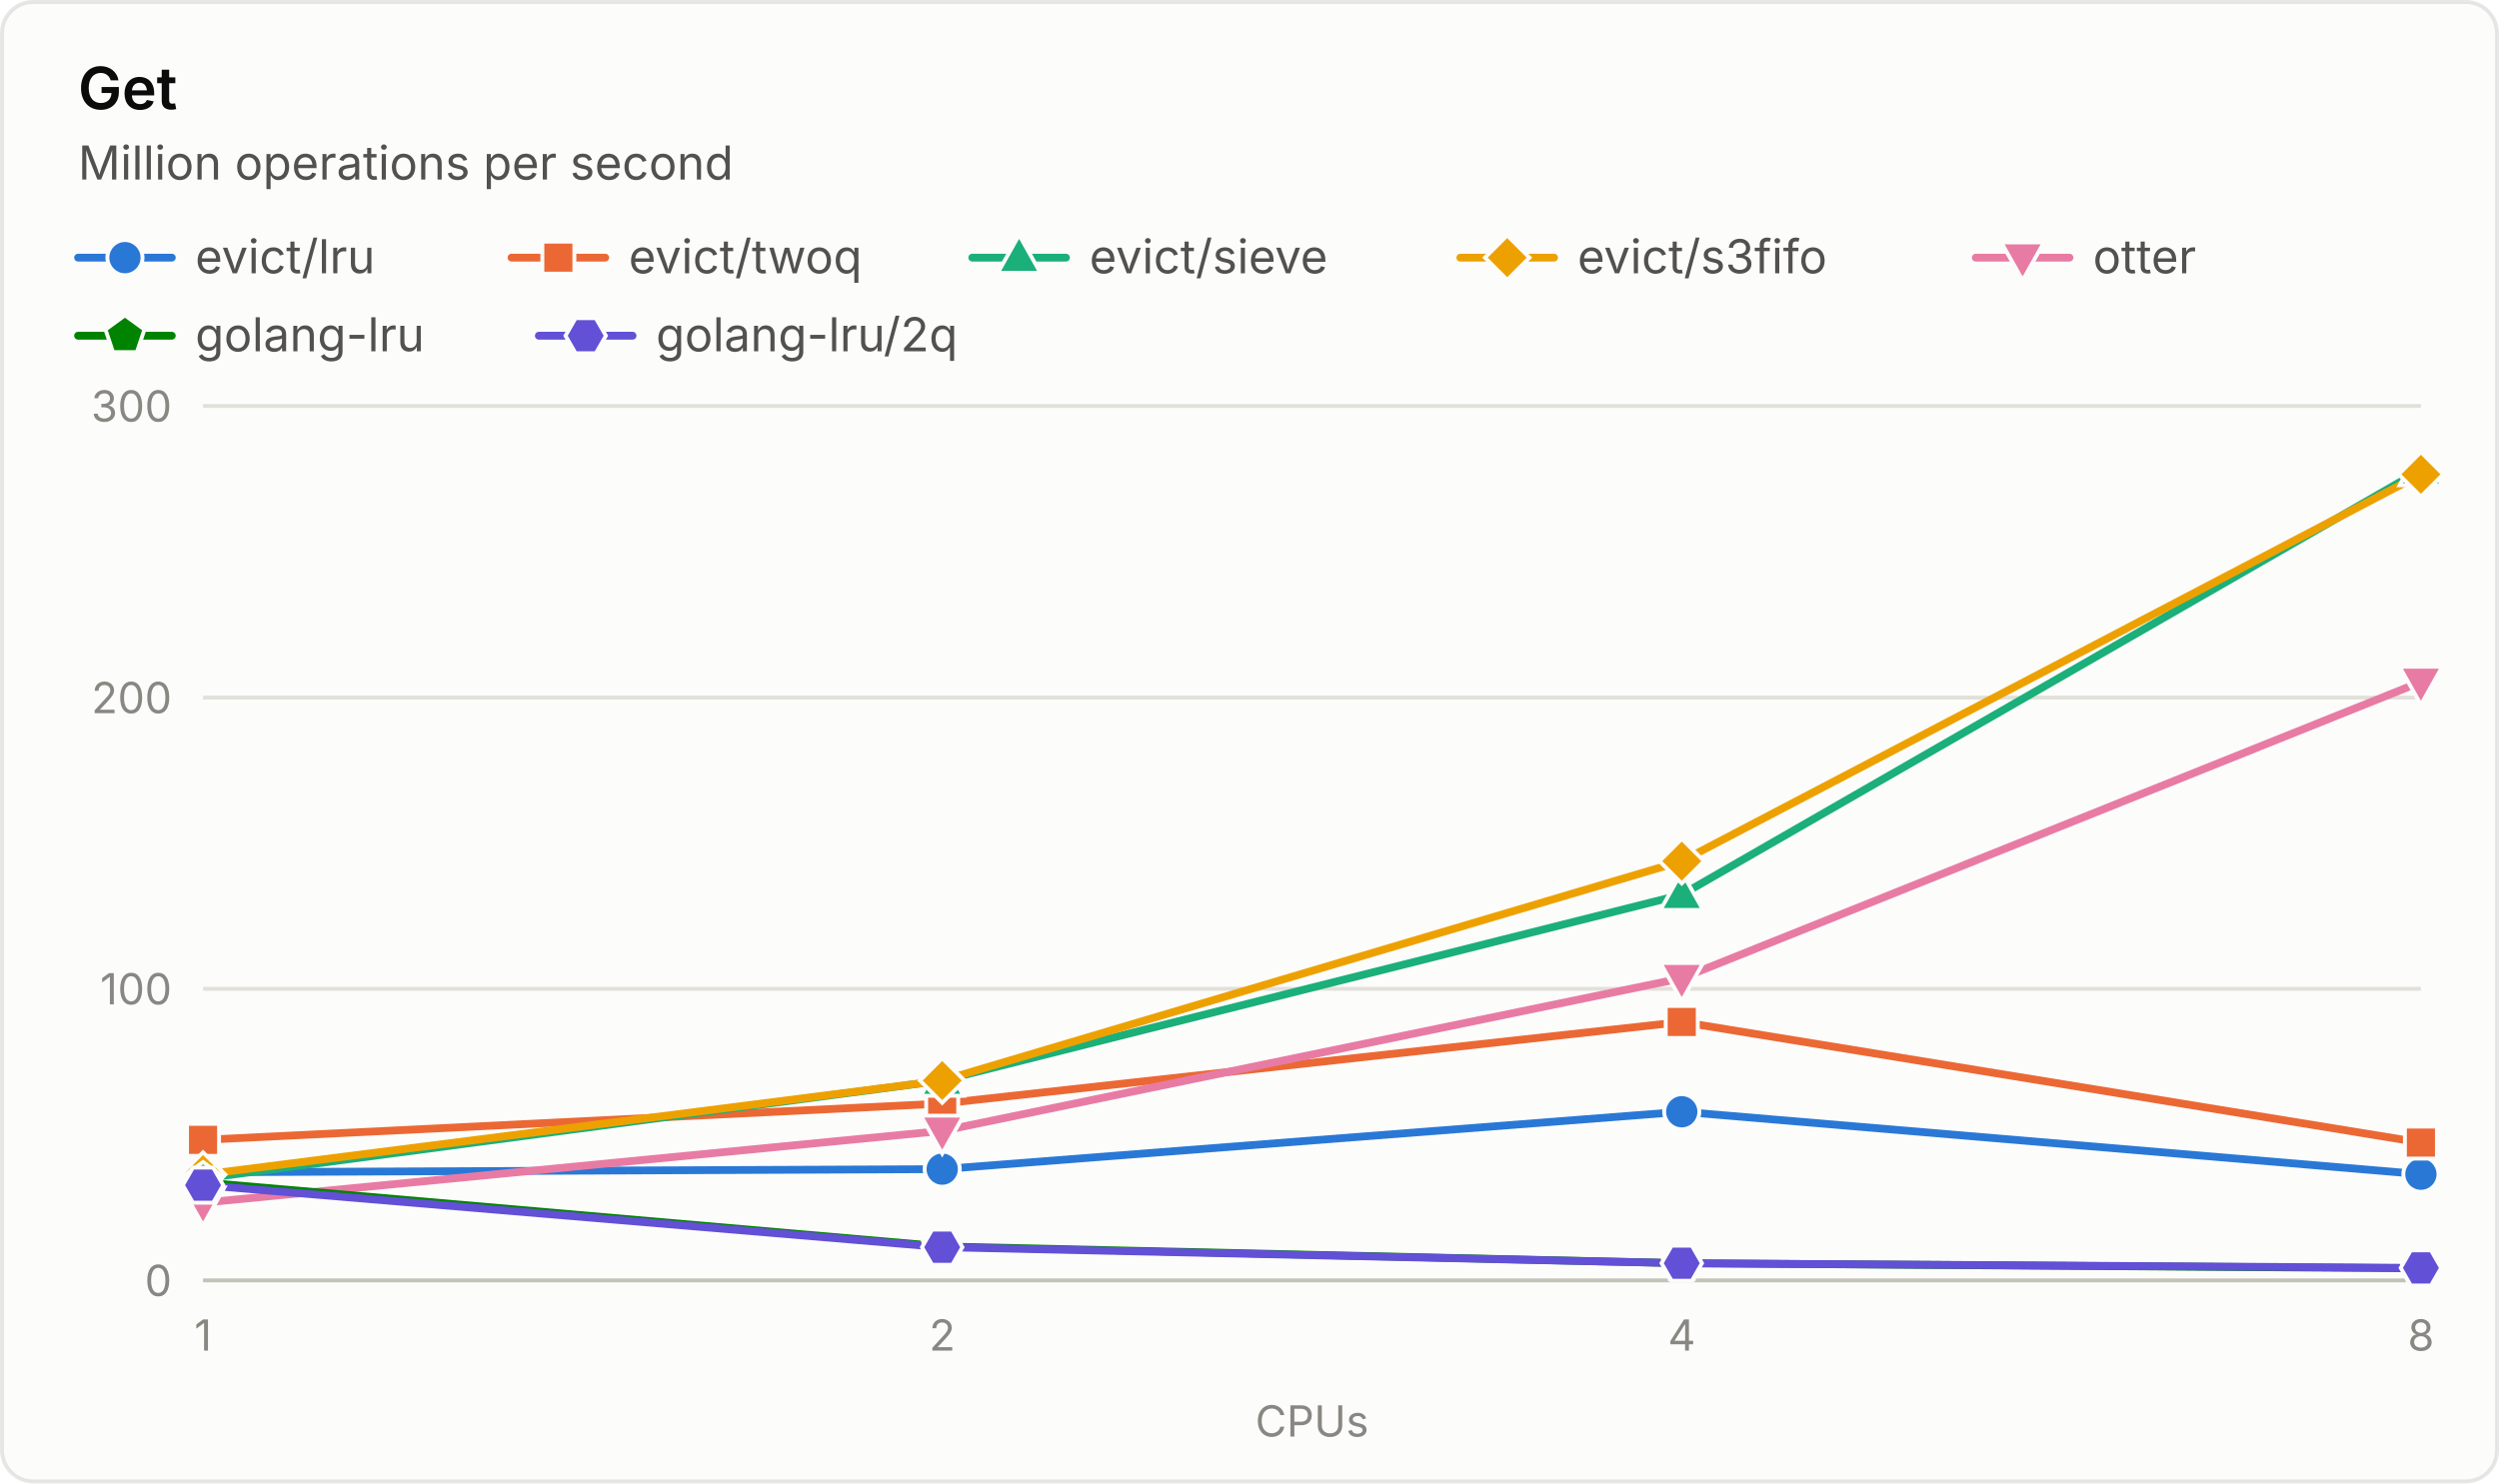
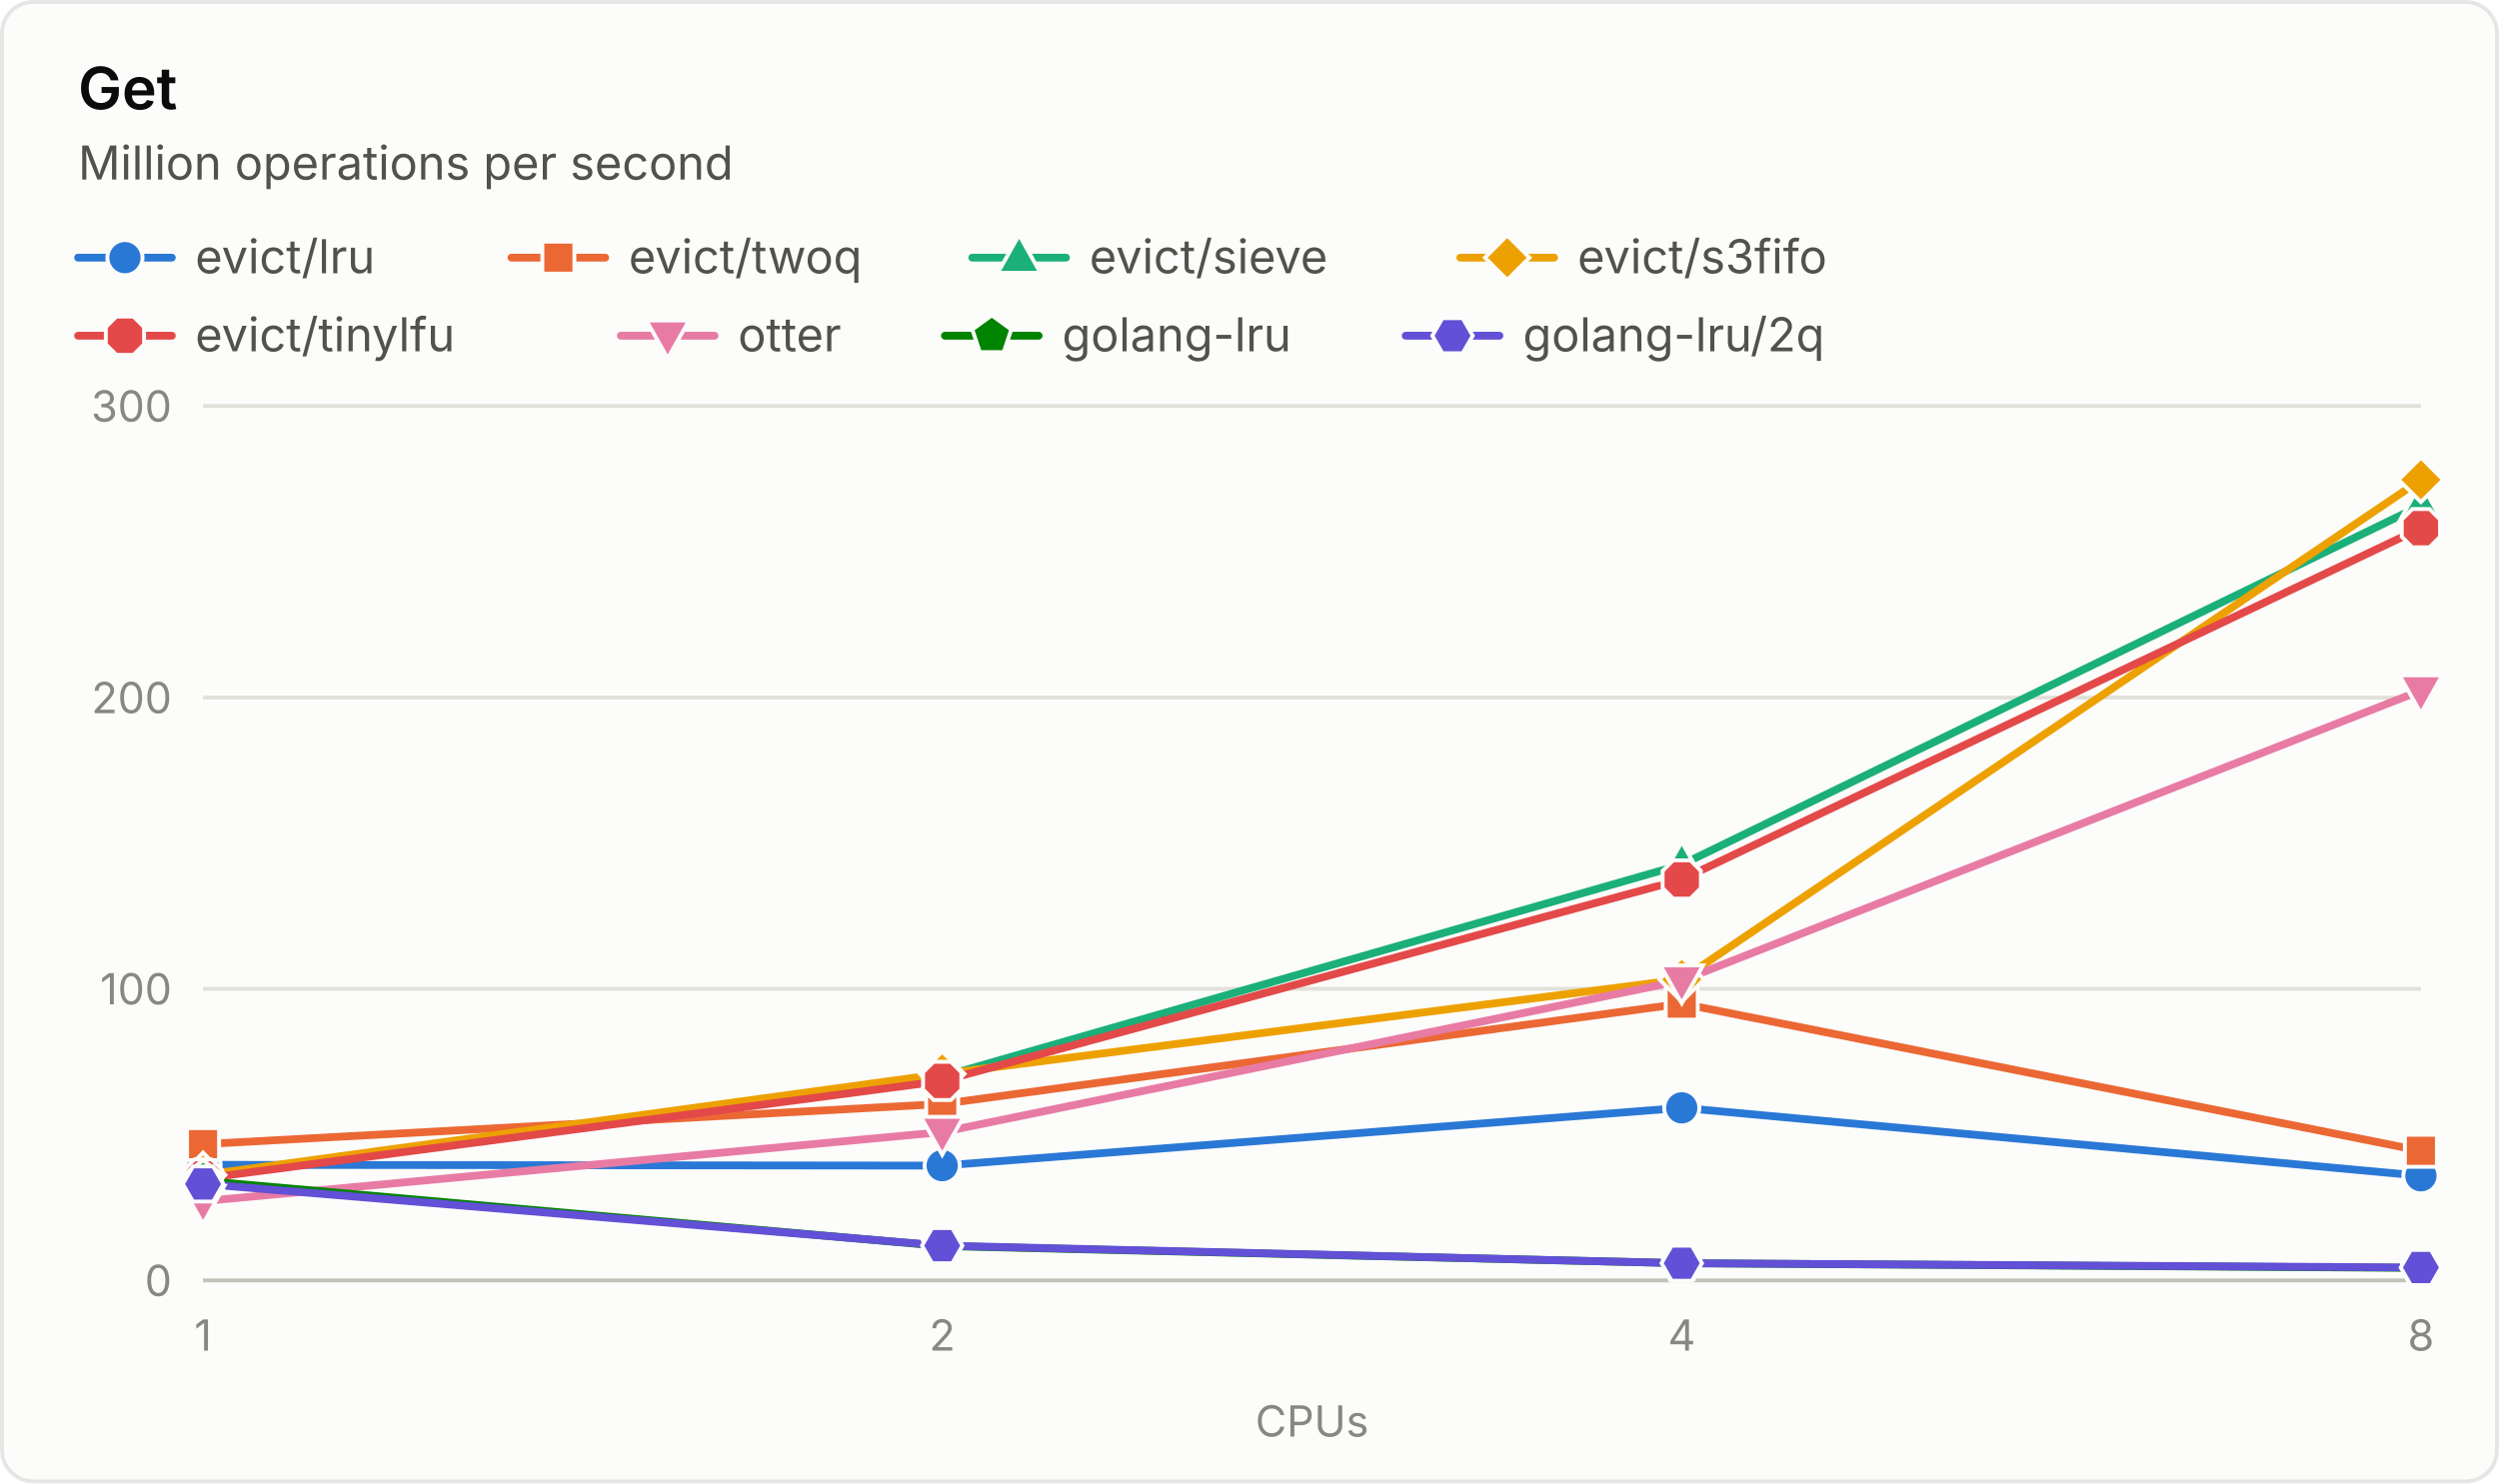
<svg xmlns="http://www.w3.org/2000/svg" viewBox="0 0 640 380" width="640" height="380" role="img" aria-labelledby="title desc">
  <style>
text { font-family: system-ui, -apple-system, "Segoe UI", sans-serif; }
.title { font-size: 15px; font-weight: 600; }
.unit, .legend { font-size: 12px; }
.tick { font-size: 11px; font-variant-numeric: tabular-nums; }
.grid, .axis { stroke-width: 1; }
.line { fill: none; stroke-width: 2; stroke-linejoin: round; stroke-linecap: round; }
.ref { fill: none; stroke-width: 1.5; stroke-linejoin: round; stroke-linecap: round; }
.mark { stroke-width: 2; paint-order: stroke; }
.surface { fill: #fcfcfb; stroke: rgba(11,11,11,0.10); }
.title { fill: #0b0b0b; }
.unit, .legend { fill: #52514e; }
.tick { fill: #898781; }
.grid { stroke: #e1e0d9; }
.axis { stroke: #c3c2b7; }
.ref { stroke: #898781; }
.mark { stroke: #fcfcfb; }
.s0 { stroke: #2a78d6; } .m0 { fill: #2a78d6; }
.s1 { stroke: #eb6834; } .m1 { fill: #eb6834; }
.s2 { stroke: #1baf7a; } .m2 { fill: #1baf7a; }
.s3 { stroke: #eda100; } .m3 { fill: #eda100; }
+ .s7 { stroke: #e34948; } .m7 { fill: #e34948; }
.s4 { stroke: #e87ba4; } .m4 { fill: #e87ba4; }
.s5 { stroke: #008300; } .m5 { fill: #008300; }
.s6 { stroke: #6250d6; } .m6 { fill: #6250d6; }
@media (prefers-color-scheme: dark) {
  .surface { fill: #1a1a19; stroke: rgba(255,255,255,0.10); }
  .title { fill: #f0efec; }
  .unit, .legend { fill: #c3c2b7; }
  .tick { fill: #898781; }
  .grid { stroke: #2c2c2a; }
  .axis { stroke: #383835; }
  .ref { stroke: #898781; }
  .mark { stroke: #1a1a19; }
  .s0 { stroke: #3987e5; } .m0 { fill: #3987e5; }
  .s1 { stroke: #d95926; } .m1 { fill: #d95926; }
  .s2 { stroke: #199e70; } .m2 { fill: #199e70; }
  .s3 { stroke: #c98500; } .m3 { fill: #c98500; }
+   .s7 { stroke: #e66767; } .m7 { fill: #e66767; }
  .s4 { stroke: #d55181; } .m4 { fill: #d55181; }
  .s5 { stroke: #008300; } .m5 { fill: #008300; }
  .s6 { stroke: #9085e9; } .m6 { fill: #9085e9; }
}
</style>
  <rect class="surface" x="0.5" y="0.5" width="639" height="379" rx="8" />
  <text class="title" x="20" y="28">Get</text>
  <text class="unit" x="20" y="46">Million operations per second</text>
  <path class="line s0" d="M20,66 h24" />
  <circle class="mark m0" cx="32" cy="66" r="4" />
  <text class="legend" x="50" y="70">evict/lru</text>
  <path class="line s1" d="M131,66 h24" />
  <path class="mark m1" d="M139.4,62.4L146.6,62.4L146.6,69.6L139.4,69.6Z" />
  <text class="legend" x="161" y="70">evict/twoq</text>
  <path class="line s2" d="M249,66 h24" />
  <path class="mark m2" d="M261,61.2L265.6,69.4L256.4,69.4Z" />
  <text class="legend" x="279" y="70">evict/sieve</text>
  <path class="line s3" d="M374,66 h24" />
  <path class="mark m3" d="M386,61L391,66L386,71L381,66Z" />
  <text class="legend" x="404" y="70">evict/s3fifo</text>
-   <path class="line s4" d="M506,66 h24" />
-   <path class="mark m4" d="M518,70.8L522.6,62.6L513.4,62.6Z" />
-   <text class="legend" x="536" y="70">otter</text>
-   <path class="line s5" d="M20,86 h24" />
-   <path class="mark m5" d="M32,81.4L36.4,84.6L34.7,89.7L29.3,89.7L27.6,84.6Z" />
-   <text class="legend" x="50" y="90">golang-lru</text>
-   <path class="line s6" d="M138,86 h24" />
-   <path class="mark m6" d="M147.7,82L152.3,82L154.6,86L152.3,90L147.7,90L145.4,86Z" />
-   <text class="legend" x="168" y="90">golang-lru/2q</text>
+   <path class="line s7" d="M20,86 h24" />
+   <path class="mark m7" d="M30,81.6L34,81.6L36.4,84L36.4,88L34,90.4L30,90.4L27.6,88L27.6,84Z" />
+   <text class="legend" x="50" y="90">evict/tinylfu</text>
+   <path class="line s4" d="M159,86 h24" />
+   <path class="mark m4" d="M171,90.8L175.6,82.6L166.4,82.6Z" />
+   <text class="legend" x="189" y="90">otter</text>
+   <path class="line s5" d="M242,86 h24" />
+   <path class="mark m5" d="M254,81.4L258.4,84.6L256.7,89.7L251.3,89.7L249.6,84.6Z" />
+   <text class="legend" x="272" y="90">golang-lru</text>
+   <path class="line s6" d="M360,86 h24" />
+   <path class="mark m6" d="M369.7,82L374.3,82L376.6,86L374.3,90L369.7,90L367.4,86Z" />
+   <text class="legend" x="390" y="90">golang-lru/2q</text>
  <path class="axis" d="M52,328 h568" />
  <text class="tick" x="44" y="332" text-anchor="end">0</text>
  <path class="grid" d="M52,253.3 h568" />
  <text class="tick" x="44" y="257.3" text-anchor="end">100</text>
  <path class="grid" d="M52,178.7 h568" />
  <text class="tick" x="44" y="182.7" text-anchor="end">200</text>
  <path class="grid" d="M52,104 h568" />
  <text class="tick" x="44" y="108" text-anchor="end">300</text>
  <text class="tick" x="52" y="346" text-anchor="middle">1</text>
  <text class="tick" x="241.3" y="346" text-anchor="middle">2</text>
  <text class="tick" x="430.7" y="346" text-anchor="middle">4</text>
  <text class="tick" x="620" y="346" text-anchor="middle">8</text>
  <text class="tick" x="336" y="368" text-anchor="middle">CPUs</text>
-   <path class="line s0" d="M52,300.3L241.3,299.5L430.7,284.8L620,300.8" />
-   <path class="line s1" d="M52,292L241.3,282.7L430.7,261.8L620,292.7" />
-   <path class="line s2" d="M52,301.9L241.3,276.8L430.7,229.2L620,120.4" />
-   <path class="line s3" d="M52,300.9L241.3,276.8L430.7,220.6L620,121.5" />
-   <path class="line s4" d="M52,308.1L241.3,289.7L430.7,250.6L620,174.7" />
-   <path class="line s5" d="M52,302.9L241.3,319.3L430.7,323.6L620,324.9" />
-   <path class="line s6" d="M52,303.6L241.3,319.5L430.7,323.6L620,324.8" />
+   <path class="line s0" d="M52,298.4L241.3,298.6L430.7,283.8L620,301.2" />
+   <path class="line s1" d="M52,293.1L241.3,282.8L430.7,257.1L620,294.8" />
+   <path class="line s2" d="M52,301.4L241.3,275.8L430.7,221.5L620,129.5" />
+   <path class="line s3" d="M52,301L241.3,275.1L430.7,250.9L620,122.9" />
+   <path class="line s7" d="M52,301.9L241.3,276.9L430.7,225.3L620,135.3" />
+   <path class="line s4" d="M52,307.7L241.3,290L430.7,251.2L620,176.9" />
+   <path class="line s5" d="M52,302.5L241.3,319.2L430.7,323.6L620,324.8" />
+   <path class="line s6" d="M52,303.3L241.3,319.1L430.7,323.6L620,324.7" />
  <g>
-     <circle class="mark m0" cx="52" cy="300.3" r="4" />
+     <circle class="mark m0" cx="52" cy="298.4" r="4" />
  </g>
  <g>
-     <circle class="mark m0" cx="241.3" cy="299.5" r="4" />
+     <circle class="mark m0" cx="241.3" cy="298.6" r="4" />
  </g>
  <g>
-     <circle class="mark m0" cx="430.7" cy="284.8" r="4" />
+     <circle class="mark m0" cx="430.7" cy="283.8" r="4" />
  </g>
  <g>
-     <circle class="mark m0" cx="620" cy="300.8" r="4" />
+     <circle class="mark m0" cx="620" cy="301.2" r="4" />
  </g>
  <g>
-     <path class="mark m1" d="M48.4,288.4L55.6,288.4L55.6,295.6L48.4,295.6Z" />
+     <path class="mark m1" d="M48.4,289.5L55.6,289.5L55.6,296.7L48.4,296.7Z" />
  </g>
  <g>
-     <path class="mark m1" d="M237.7,279.1L244.9,279.1L244.9,286.3L237.7,286.3Z" />
+     <path class="mark m1" d="M237.7,279.2L244.9,279.2L244.9,286.4L237.7,286.4Z" />
  </g>
  <g>
-     <path class="mark m1" d="M427.1,258.2L434.3,258.2L434.3,265.4L427.1,265.4Z" />
+     <path class="mark m1" d="M427.1,253.5L434.3,253.5L434.3,260.7L427.1,260.7Z" />
  </g>
  <g>
-     <path class="mark m1" d="M616.4,289.1L623.6,289.1L623.6,296.3L616.4,296.3Z" />
+     <path class="mark m1" d="M616.4,291.2L623.6,291.2L623.6,298.4L616.4,298.4Z" />
  </g>
  <g>
-     <path class="mark m2" d="M52,297.1L56.6,305.3L47.4,305.3Z" />
+     <path class="mark m2" d="M52,296.6L56.6,304.8L47.4,304.8Z" />
  </g>
  <g>
-     <path class="mark m2" d="M241.3,272L245.9,280.2L236.7,280.2Z" />
+     <path class="mark m2" d="M241.3,271L245.9,279.2L236.7,279.2Z" />
  </g>
  <g>
-     <path class="mark m2" d="M430.7,224.4L435.3,232.6L426.1,232.6Z" />
+     <path class="mark m2" d="M430.7,216.7L435.3,224.9L426.1,224.9Z" />
  </g>
  <g>
-     <path class="mark m2" d="M620,115.6L624.6,123.8L615.4,123.8Z" />
+     <path class="mark m2" d="M620,124.7L624.6,132.9L615.4,132.9Z" />
  </g>
  <g>
-     <path class="mark m3" d="M52,295.9L57,300.9L52,305.9L47,300.9Z" />
+     <path class="mark m3" d="M52,296L57,301L52,306L47,301Z" />
  </g>
  <g>
-     <path class="mark m3" d="M241.3,271.8L246.3,276.8L241.3,281.8L236.3,276.8Z" />
+     <path class="mark m3" d="M241.3,270.1L246.3,275.1L241.3,280.1L236.3,275.1Z" />
  </g>
  <g>
-     <path class="mark m3" d="M430.7,215.6L435.7,220.6L430.7,225.6L425.7,220.6Z" />
+     <path class="mark m3" d="M430.7,245.9L435.7,250.9L430.7,255.9L425.7,250.9Z" />
  </g>
  <g>
-     <path class="mark m3" d="M620,116.5L625,121.5L620,126.5L615,121.5Z" />
+     <path class="mark m3" d="M620,117.9L625,122.9L620,127.9L615,122.9Z" />
  </g>
  <g>
-     <path class="mark m4" d="M52,312.9L56.6,304.7L47.4,304.7Z" />
+     <path class="mark m7" d="M50,297.5L54,297.5L56.4,299.9L56.4,303.9L54,306.3L50,306.3L47.6,303.9L47.6,299.9Z" />
  </g>
  <g>
-     <path class="mark m4" d="M241.3,294.5L245.9,286.3L236.7,286.3Z" />
+     <path class="mark m7" d="M239.3,272.5L243.3,272.5L245.7,274.9L245.7,278.9L243.3,281.3L239.3,281.3L236.9,278.9L236.9,274.9Z" />
  </g>
  <g>
-     <path class="mark m4" d="M430.7,255.4L435.3,247.2L426.1,247.2Z" />
+     <path class="mark m7" d="M428.7,220.9L432.7,220.9L435.1,223.3L435.1,227.3L432.7,229.7L428.7,229.7L426.3,227.3L426.3,223.3Z" />
  </g>
  <g>
-     <path class="mark m4" d="M620,179.5L624.6,171.3L615.4,171.3Z" />
+     <path class="mark m7" d="M618,130.9L622,130.9L624.4,133.3L624.4,137.3L622,139.7L618,139.7L615.6,137.3L615.6,133.3Z" />
  </g>
  <g>
-     <path class="mark m5" d="M52,298.3L56.4,301.5L54.7,306.6L49.3,306.6L47.6,301.5Z" />
+     <path class="mark m4" d="M52,312.5L56.6,304.3L47.4,304.3Z" />
  </g>
  <g>
-     <path class="mark m5" d="M241.3,314.7L245.7,317.9L244,323L238.6,323L236.9,317.9Z" />
+     <path class="mark m4" d="M241.3,294.8L245.9,286.6L236.7,286.6Z" />
+   </g>
+   <g>
+     <path class="mark m4" d="M430.7,256L435.3,247.8L426.1,247.8Z" />
+   </g>
+   <g>
+     <path class="mark m4" d="M620,181.7L624.6,173.5L615.4,173.5Z" />
+   </g>
+   <g>
+     <path class="mark m5" d="M52,297.9L56.4,301.1L54.7,306.2L49.3,306.2L47.6,301.1Z" />
+   </g>
+   <g>
+     <path class="mark m5" d="M241.3,314.6L245.7,317.8L244,322.9L238.6,322.9L236.9,317.8Z" />
  </g>
  <g>
    <path class="mark m5" d="M430.7,319L435.1,322.2L433.4,327.3L428,327.3L426.3,322.2Z" />
  </g>
  <g>
-     <path class="mark m5" d="M620,320.3L624.4,323.5L622.7,328.6L617.3,328.6L615.6,323.5Z" />
+     <path class="mark m5" d="M620,320.2L624.4,323.4L622.7,328.5L617.3,328.5L615.6,323.4Z" />
  </g>
  <g>
-     <path class="mark m6" d="M49.7,299.6L54.3,299.6L56.6,303.6L54.3,307.6L49.7,307.6L47.4,303.6Z" />
+     <path class="mark m6" d="M49.7,299.3L54.3,299.3L56.6,303.3L54.3,307.3L49.7,307.3L47.4,303.3Z" />
  </g>
  <g>
-     <path class="mark m6" d="M239,315.5L243.6,315.5L245.9,319.5L243.6,323.5L239,323.5L236.7,319.5Z" />
+     <path class="mark m6" d="M239,315.1L243.6,315.1L245.9,319.1L243.6,323.1L239,323.1L236.7,319.1Z" />
  </g>
  <g>
    <path class="mark m6" d="M428.4,319.6L433,319.6L435.3,323.6L433,327.6L428.4,327.6L426.1,323.6Z" />
  </g>
  <g>
-     <path class="mark m6" d="M617.7,320.8L622.3,320.8L624.6,324.8L622.3,328.8L617.7,328.8L615.4,324.8Z" />
+     <path class="mark m6" d="M617.7,320.7L622.3,320.7L624.6,324.7L622.3,328.7L617.7,328.7L615.4,324.7Z" />
  </g>
</svg>
